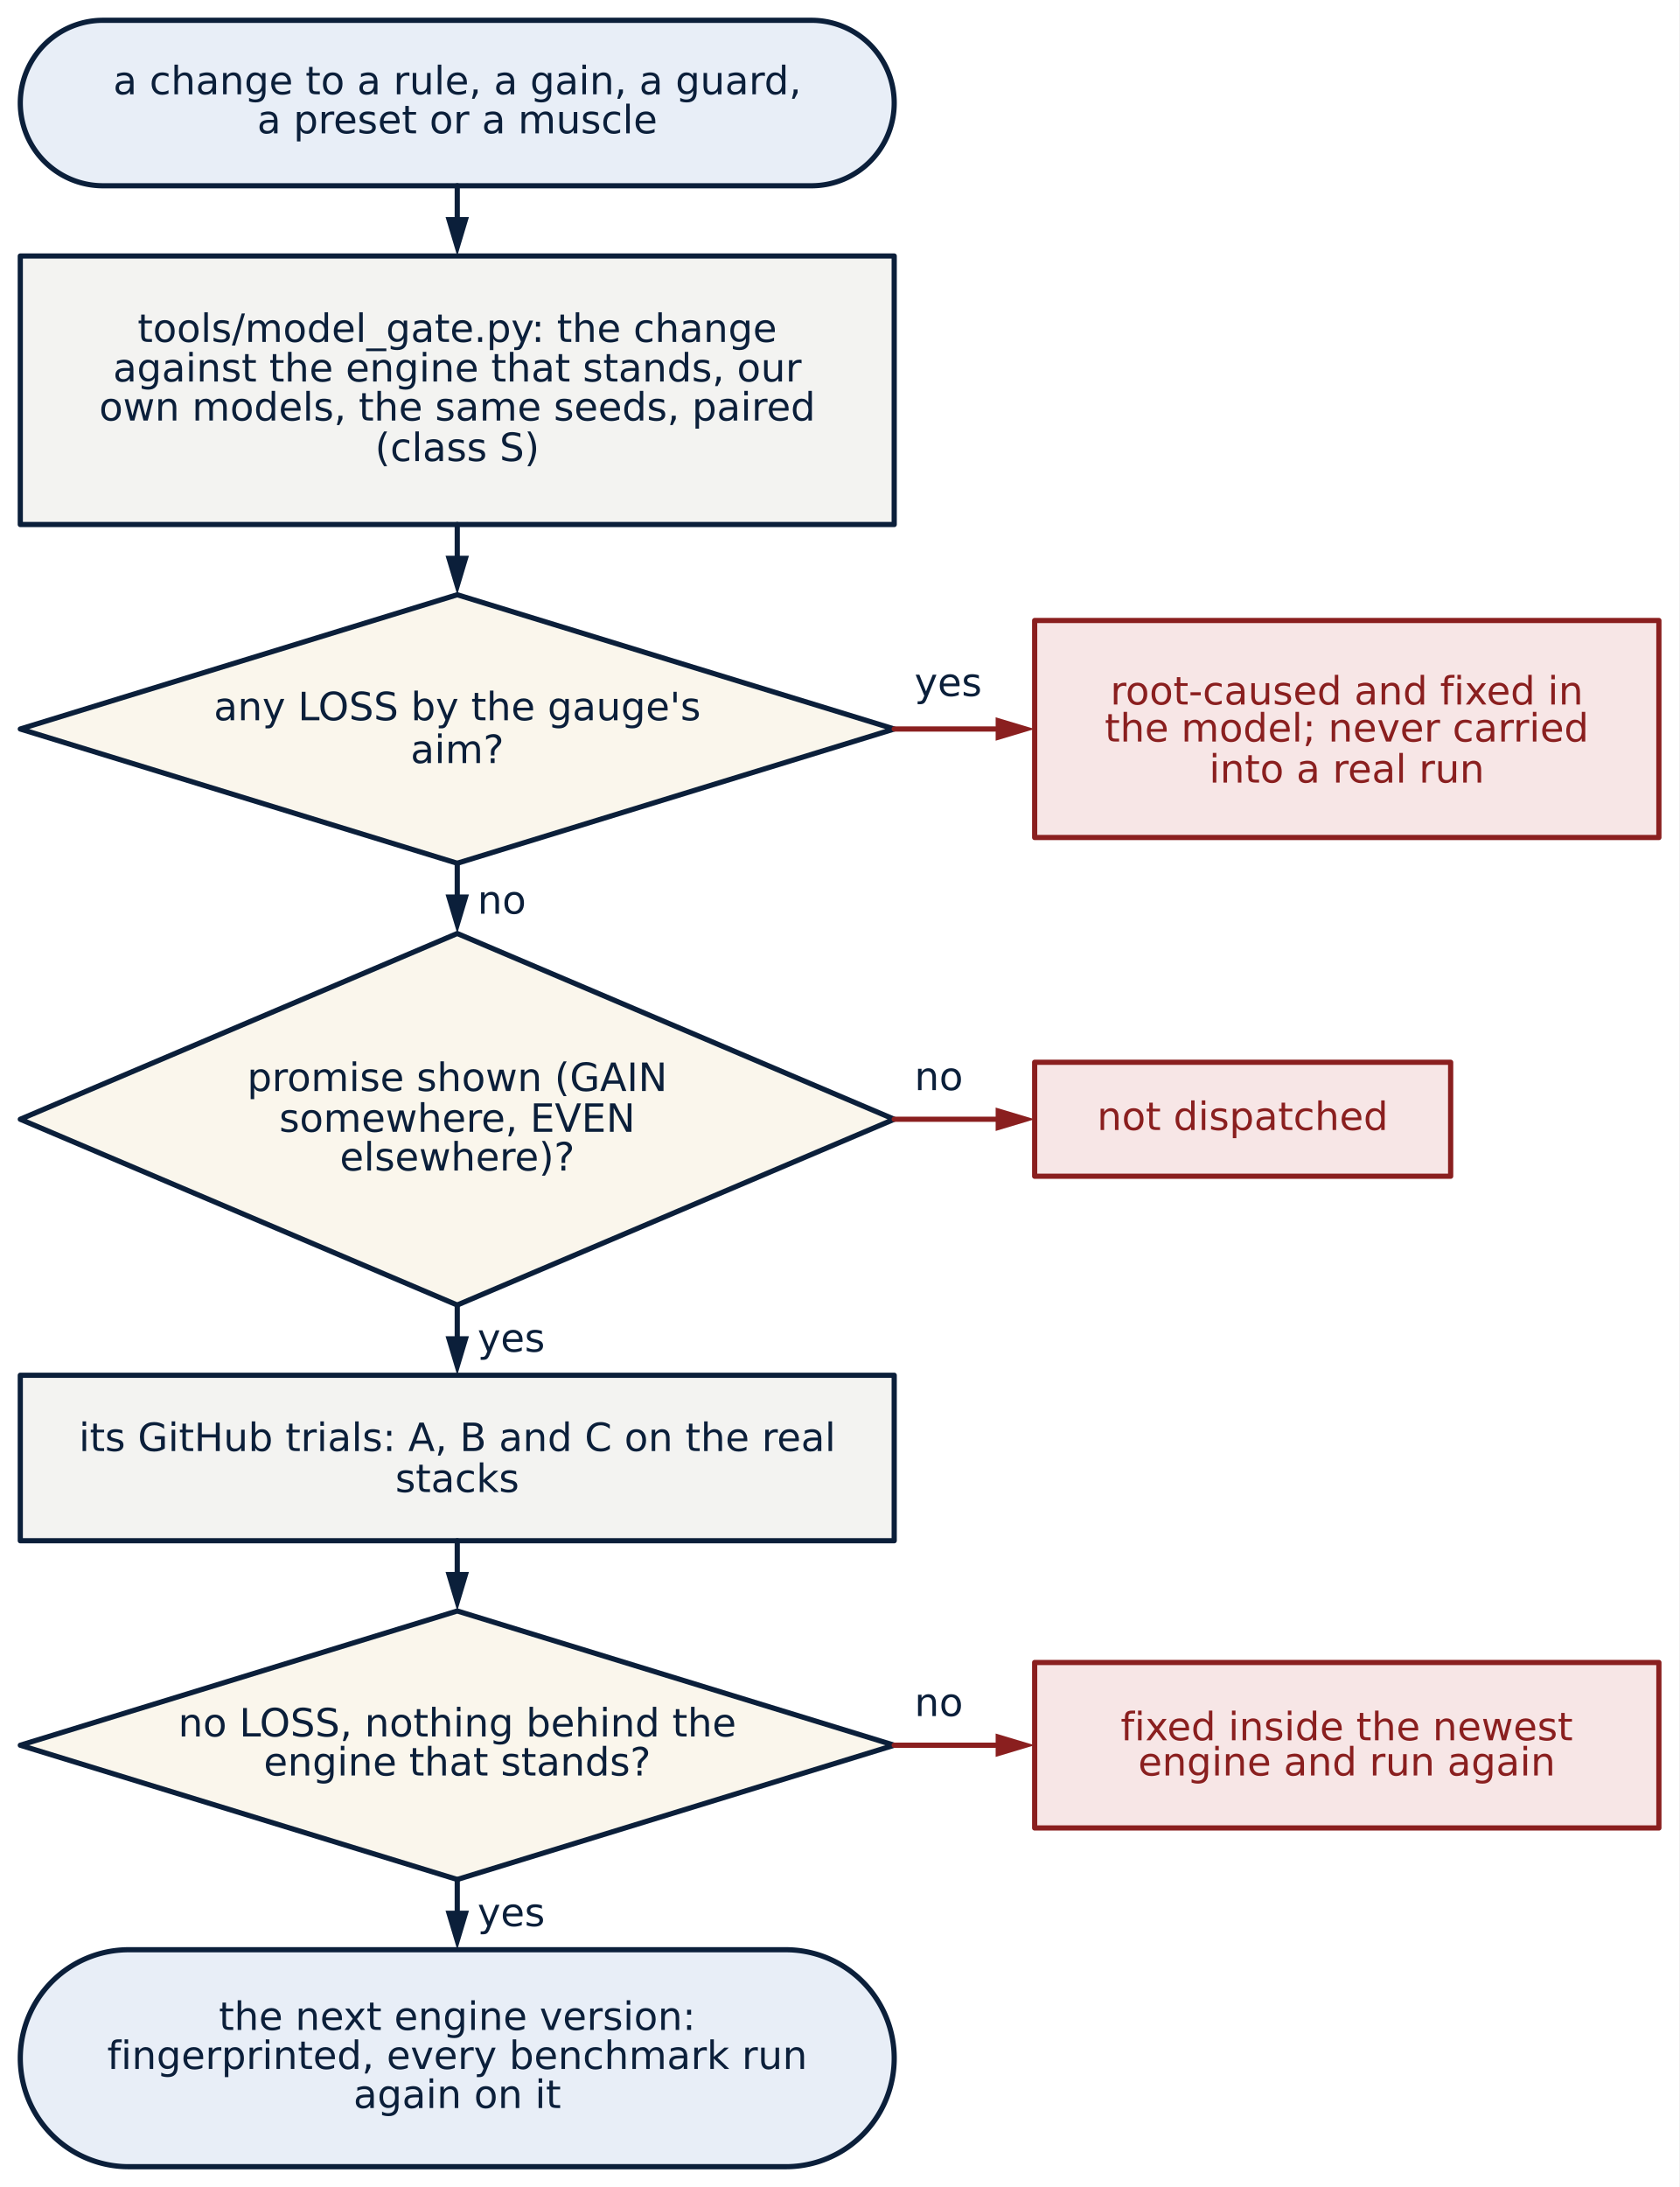
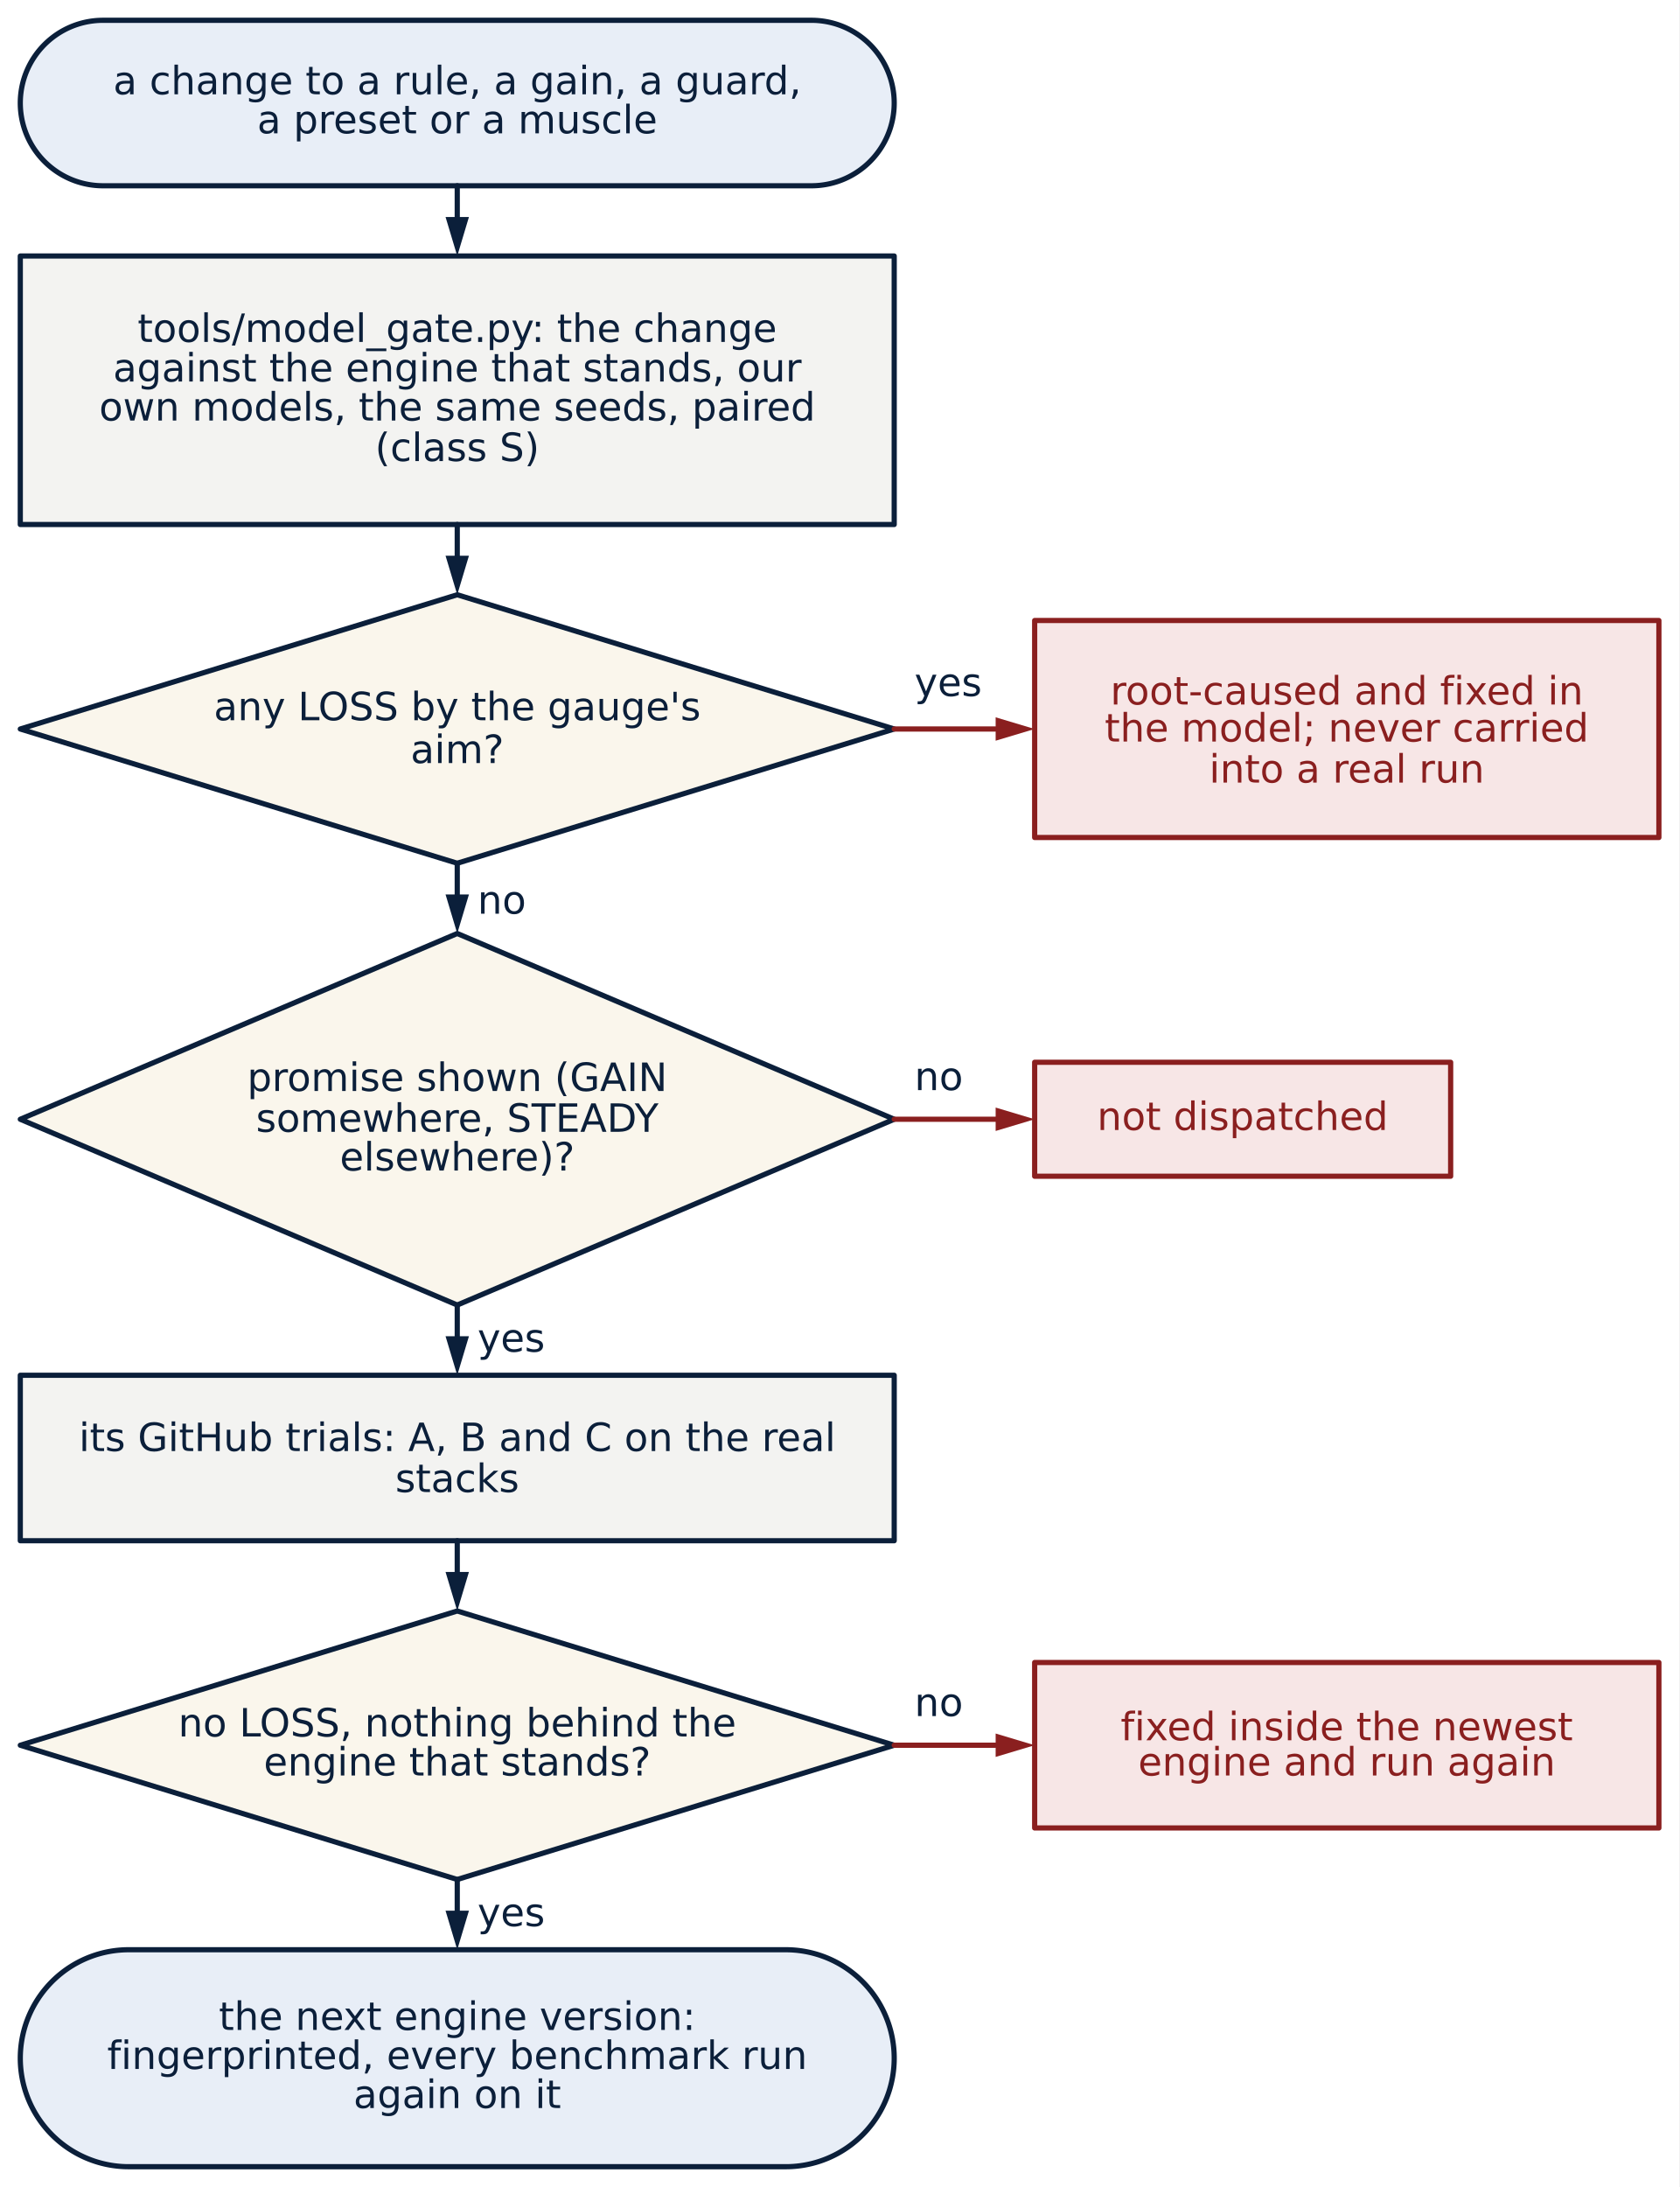
<svg xmlns="http://www.w3.org/2000/svg" width="387.36pt" height="504.36pt" viewBox="0 0 387.36 504.36" version="1.1">
  <defs>
    <style type="text/css">*{stroke-linejoin: round; stroke-linecap: butt}</style>
  </defs>
  <g id="figure_1">
    <g id="patch_1">
      <path d="M 0 504.36  L 387.36 504.36  L 387.36 0  L 0 0  z " style="fill: #ffffff" />
    </g>
    <g id="axes_1">
      <g id="patch_2">
        <path d="M 187.2 42.84  L 187.503 42.838  L 187.805 42.83  L 188.108 42.818  L 188.41 42.802  L 188.712 42.78  L 189.014 42.754  L 189.315 42.722  L 189.615 42.686  L 189.915 42.646  L 190.215 42.6  L 190.513 42.55  L 190.811 42.495  L 191.108 42.436  L 191.404 42.371  L 191.698 42.302  L 191.992 42.228  L 192.284 42.15  L 192.575 42.067  L 192.865 41.98  L 193.154 41.887  L 193.44 41.791  L 193.726 41.689  L 194.009 41.584  L 194.291 41.473  L 194.571 41.359  L 194.85 41.239  L 195.126 41.116  L 195.4 40.988  L 195.673 40.856  L 195.943 40.719  L 196.211 40.578  L 196.477 40.433  L 196.74 40.284  L 197.001 40.13  L 197.259 39.973  L 197.515 39.811  L 197.769 39.645  L 198.02 39.476  L 198.267 39.302  L 198.513 39.125  L 198.755 38.943  L 198.994 38.758  L 199.231 38.569  L 199.464 38.376  L 199.695 38.18  L 199.922 37.98  L 200.146 37.776  L 200.367 37.569  L 200.584 37.358  L 200.798 37.144  L 201.009 36.927  L 201.216 36.706  L 201.42 36.482  L 201.62 36.255  L 201.816 36.024  L 202.009 35.791  L 202.198 35.554  L 202.383 35.315  L 202.565 35.073  L 202.742 34.827  L 202.916 34.58  L 203.085 34.329  L 203.251 34.075  L 203.413 33.819  L 203.57 33.561  L 203.724 33.3  L 203.873 33.037  L 204.018 32.771  L 204.159 32.503  L 204.296 32.233  L 204.428 31.96  L 204.556 31.686  L 204.679 31.41  L 204.799 31.131  L 204.913 30.851  L 205.024 30.569  L 205.129 30.286  L 205.231 30  L 205.327 29.714  L 205.42 29.425  L 205.507 29.135  L 205.59 28.844  L 205.668 28.552  L 205.742 28.258  L 205.811 27.964  L 205.876 27.668  L 205.935 27.371  L 205.99 27.073  L 206.04 26.775  L 206.086 26.475  L 206.126 26.175  L 206.162 25.875  L 206.194 25.574  L 206.22 25.272  L 206.242 24.97  L 206.258 24.668  L 206.27 24.365  L 206.278 24.063  L 206.28 23.76  L 206.28 23.76  L 206.278 23.457  L 206.27 23.155  L 206.258 22.852  L 206.242 22.55  L 206.22 22.248  L 206.194 21.946  L 206.162 21.645  L 206.126 21.345  L 206.086 21.045  L 206.04 20.745  L 205.99 20.447  L 205.935 20.149  L 205.876 19.852  L 205.811 19.556  L 205.742 19.262  L 205.668 18.968  L 205.59 18.676  L 205.507 18.385  L 205.42 18.095  L 205.327 17.806  L 205.231 17.52  L 205.129 17.234  L 205.024 16.951  L 204.913 16.669  L 204.799 16.389  L 204.679 16.11  L 204.556 15.834  L 204.428 15.56  L 204.296 15.287  L 204.159 15.017  L 204.018 14.749  L 203.873 14.483  L 203.724 14.22  L 203.57 13.959  L 203.413 13.701  L 203.251 13.445  L 203.085 13.191  L 202.916 12.94  L 202.742 12.693  L 202.565 12.447  L 202.383 12.205  L 202.198 11.966  L 202.009 11.729  L 201.816 11.496  L 201.62 11.265  L 201.42 11.038  L 201.216 10.814  L 201.009 10.593  L 200.798 10.376  L 200.584 10.162  L 200.367 9.951  L 200.146 9.744  L 199.922 9.54  L 199.695 9.34  L 199.464 9.144  L 199.231 8.951  L 198.994 8.762  L 198.755 8.577  L 198.513 8.395  L 198.267 8.218  L 198.02 8.044  L 197.769 7.875  L 197.515 7.709  L 197.259 7.547  L 197.001 7.39  L 196.74 7.236  L 196.477 7.087  L 196.211 6.942  L 195.943 6.801  L 195.673 6.664  L 195.4 6.532  L 195.126 6.404  L 194.85 6.281  L 194.571 6.161  L 194.291 6.047  L 194.009 5.936  L 193.726 5.831  L 193.44 5.729  L 193.154 5.633  L 192.865 5.54  L 192.575 5.453  L 192.284 5.37  L 191.992 5.292  L 191.698 5.218  L 191.404 5.149  L 191.108 5.084  L 190.811 5.025  L 190.513 4.97  L 190.215 4.92  L 189.915 4.874  L 189.615 4.834  L 189.315 4.798  L 189.014 4.766  L 188.712 4.74  L 188.41 4.718  L 188.108 4.702  L 187.805 4.69  L 187.503 4.682  L 187.2 4.68  L 23.76 4.68  L 23.457 4.682  L 23.155 4.69  L 22.852 4.702  L 22.55 4.718  L 22.248 4.74  L 21.946 4.766  L 21.645 4.798  L 21.345 4.834  L 21.045 4.874  L 20.745 4.92  L 20.447 4.97  L 20.149 5.025  L 19.852 5.084  L 19.556 5.149  L 19.262 5.218  L 18.968 5.292  L 18.676 5.37  L 18.385 5.453  L 18.095 5.54  L 17.806 5.633  L 17.52 5.729  L 17.234 5.831  L 16.951 5.936  L 16.669 6.047  L 16.389 6.161  L 16.11 6.281  L 15.834 6.404  L 15.56 6.532  L 15.287 6.664  L 15.017 6.801  L 14.749 6.942  L 14.483 7.087  L 14.22 7.236  L 13.959 7.39  L 13.701 7.547  L 13.445 7.709  L 13.191 7.875  L 12.94 8.044  L 12.693 8.218  L 12.447 8.395  L 12.205 8.577  L 11.966 8.762  L 11.729 8.951  L 11.496 9.144  L 11.265 9.34  L 11.038 9.54  L 10.814 9.744  L 10.593 9.951  L 10.376 10.162  L 10.162 10.376  L 9.951 10.593  L 9.744 10.814  L 9.54 11.038  L 9.34 11.265  L 9.144 11.496  L 8.951 11.729  L 8.762 11.966  L 8.577 12.205  L 8.395 12.447  L 8.218 12.693  L 8.044 12.94  L 7.875 13.191  L 7.709 13.445  L 7.547 13.701  L 7.39 13.959  L 7.236 14.22  L 7.087 14.483  L 6.942 14.749  L 6.801 15.017  L 6.664 15.287  L 6.532 15.56  L 6.404 15.834  L 6.281 16.11  L 6.161 16.389  L 6.047 16.669  L 5.936 16.951  L 5.831 17.234  L 5.729 17.52  L 5.633 17.806  L 5.54 18.095  L 5.453 18.385  L 5.37 18.676  L 5.292 18.968  L 5.218 19.262  L 5.149 19.556  L 5.084 19.852  L 5.025 20.149  L 4.97 20.447  L 4.92 20.745  L 4.874 21.045  L 4.834 21.345  L 4.798 21.645  L 4.766 21.946  L 4.74 22.248  L 4.718 22.55  L 4.702 22.852  L 4.69 23.155  L 4.682 23.457  L 4.68 23.76  L 4.68 23.76  L 4.682 24.063  L 4.69 24.365  L 4.702 24.668  L 4.718 24.97  L 4.74 25.272  L 4.766 25.574  L 4.798 25.875  L 4.834 26.175  L 4.874 26.475  L 4.92 26.775  L 4.97 27.073  L 5.025 27.371  L 5.084 27.668  L 5.149 27.964  L 5.218 28.258  L 5.292 28.552  L 5.37 28.844  L 5.453 29.135  L 5.54 29.425  L 5.633 29.714  L 5.729 30  L 5.831 30.286  L 5.936 30.569  L 6.047 30.851  L 6.161 31.131  L 6.281 31.41  L 6.404 31.686  L 6.532 31.96  L 6.664 32.233  L 6.801 32.503  L 6.942 32.771  L 7.087 33.037  L 7.236 33.3  L 7.39 33.561  L 7.547 33.819  L 7.709 34.075  L 7.875 34.329  L 8.044 34.58  L 8.218 34.827  L 8.395 35.073  L 8.577 35.315  L 8.762 35.554  L 8.951 35.791  L 9.144 36.024  L 9.34 36.255  L 9.54 36.482  L 9.744 36.706  L 9.951 36.927  L 10.162 37.144  L 10.376 37.358  L 10.593 37.569  L 10.814 37.776  L 11.038 37.98  L 11.265 38.18  L 11.496 38.376  L 11.729 38.569  L 11.966 38.758  L 12.205 38.943  L 12.447 39.125  L 12.693 39.302  L 12.94 39.476  L 13.191 39.645  L 13.445 39.811  L 13.701 39.973  L 13.959 40.13  L 14.22 40.284  L 14.483 40.433  L 14.749 40.578  L 15.017 40.719  L 15.287 40.856  L 15.56 40.988  L 15.834 41.116  L 16.11 41.239  L 16.389 41.359  L 16.669 41.473  L 16.951 41.584  L 17.234 41.689  L 17.52 41.791  L 17.806 41.887  L 18.095 41.98  L 18.385 42.067  L 18.676 42.15  L 18.968 42.228  L 19.262 42.302  L 19.556 42.371  L 19.852 42.436  L 20.149 42.495  L 20.447 42.55  L 20.745 42.6  L 21.045 42.646  L 21.345 42.686  L 21.645 42.722  L 21.946 42.754  L 22.248 42.78  L 22.55 42.802  L 22.852 42.818  L 23.155 42.83  L 23.457 42.838  L 23.76 42.84  z " clip-path="url(#pc55cd1b4d2)" style="fill: #e8eef7; stroke: #0b1f3a; stroke-width: 1.2; stroke-linecap: round" />
      </g>
      <g id="patch_3">
        <path d="M 4.68 90  L 4.68 59.04  L 206.28 59.04  L 206.28 120.96  L 4.68 120.96  z " clip-path="url(#pc55cd1b4d2)" style="fill: #f3f3f1; stroke: #f3f3f1; stroke-linejoin: miter" />
      </g>
      <g id="patch_4">
        <path d="M 4.68 168.12  L 105.48 137.16  L 206.28 168.12  L 105.48 199.08  z " clip-path="url(#pc55cd1b4d2)" style="fill: #faf6ec; stroke: #0b1f3a; stroke-width: 1.2; stroke-linecap: round" />
      </g>
      <g id="patch_5">
        <path d="M 238.68 168.12  L 238.68 143.1  L 382.68 143.1  L 382.68 193.14  L 238.68 193.14  z " clip-path="url(#pc55cd1b4d2)" style="fill: #f7e6e6; stroke: #f7e6e6; stroke-linejoin: miter" />
      </g>
      <g id="patch_6">
        <path d="M 4.68 258.12  L 105.48 215.28  L 206.28 258.12  L 105.48 300.96  z " clip-path="url(#pc55cd1b4d2)" style="fill: #faf6ec; stroke: #0b1f3a; stroke-width: 1.2; stroke-linecap: round" />
      </g>
      <g id="patch_7">
        <path d="M 238.68 258.12  L 238.68 244.98  L 334.642 244.98  L 334.642 271.26  L 238.68 271.26  z " clip-path="url(#pc55cd1b4d2)" style="fill: #f7e6e6; stroke: #f7e6e6; stroke-linejoin: miter" />
      </g>
      <g id="patch_8">
        <path d="M 4.68 336.24  L 4.68 317.16  L 206.28 317.16  L 206.28 355.32  L 4.68 355.32  z " clip-path="url(#pc55cd1b4d2)" style="fill: #f3f3f1; stroke: #f3f3f1; stroke-linejoin: miter" />
      </g>
      <g id="patch_9">
        <path d="M 4.68 402.48  L 105.48 371.52  L 206.28 402.48  L 105.48 433.44  z " clip-path="url(#pc55cd1b4d2)" style="fill: #faf6ec; stroke: #0b1f3a; stroke-width: 1.2; stroke-linecap: round" />
      </g>
      <g id="patch_10">
        <path d="M 238.68 402.48  L 238.68 383.4  L 382.68 383.4  L 382.68 421.56  L 238.68 421.56  z " clip-path="url(#pc55cd1b4d2)" style="fill: #f7e6e6; stroke: #f7e6e6; stroke-linejoin: miter" />
      </g>
      <g id="patch_11">
        <path d="M 181.26 499.68  L 181.657 499.677  L 182.054 499.667  L 182.451 499.652  L 182.847 499.63  L 183.243 499.601  L 183.638 499.567  L 184.033 499.526  L 184.427 499.479  L 184.821 499.425  L 185.213 499.366  L 185.605 499.3  L 185.995 499.228  L 186.384 499.15  L 186.772 499.065  L 187.159 498.975  L 187.544 498.878  L 187.927 498.775  L 188.309 498.667  L 188.689 498.552  L 189.067 498.431  L 189.443 498.304  L 189.817 498.171  L 190.189 498.032  L 190.559 497.888  L 190.926 497.737  L 191.291 497.581  L 191.654 497.419  L 192.013 497.251  L 192.371 497.078  L 192.725 496.899  L 193.076 496.714  L 193.425 496.524  L 193.77 496.328  L 194.112 496.127  L 194.451 495.92  L 194.787 495.708  L 195.119 495.491  L 195.448 495.268  L 195.773 495.041  L 196.095 494.808  L 196.412 494.57  L 196.726 494.327  L 197.036 494.079  L 197.343 493.826  L 197.645 493.569  L 197.943 493.307  L 198.236 493.039  L 198.526 492.768  L 198.811 492.492  L 199.092 492.211  L 199.368 491.926  L 199.639 491.636  L 199.907 491.343  L 200.169 491.045  L 200.426 490.743  L 200.679 490.436  L 200.927 490.126  L 201.17 489.812  L 201.408 489.495  L 201.641 489.173  L 201.868 488.848  L 202.091 488.519  L 202.308 488.187  L 202.52 487.851  L 202.727 487.512  L 202.928 487.17  L 203.124 486.825  L 203.314 486.476  L 203.499 486.125  L 203.678 485.771  L 203.851 485.413  L 204.019 485.054  L 204.181 484.691  L 204.337 484.326  L 204.488 483.959  L 204.632 483.589  L 204.771 483.217  L 204.904 482.843  L 205.031 482.467  L 205.152 482.089  L 205.267 481.709  L 205.375 481.327  L 205.478 480.944  L 205.575 480.559  L 205.665 480.172  L 205.75 479.784  L 205.828 479.395  L 205.9 479.005  L 205.966 478.613  L 206.025 478.221  L 206.079 477.827  L 206.126 477.433  L 206.167 477.038  L 206.201 476.643  L 206.23 476.247  L 206.252 475.851  L 206.267 475.454  L 206.277 475.057  L 206.28 474.66  L 206.28 474.66  L 206.277 474.263  L 206.267 473.866  L 206.252 473.469  L 206.23 473.073  L 206.201 472.677  L 206.167 472.282  L 206.126 471.887  L 206.079 471.493  L 206.025 471.099  L 205.966 470.707  L 205.9 470.315  L 205.828 469.925  L 205.75 469.536  L 205.665 469.148  L 205.575 468.761  L 205.478 468.376  L 205.375 467.993  L 205.267 467.611  L 205.152 467.231  L 205.031 466.853  L 204.904 466.477  L 204.771 466.103  L 204.632 465.731  L 204.488 465.361  L 204.337 464.994  L 204.181 464.629  L 204.019 464.266  L 203.851 463.907  L 203.678 463.549  L 203.499 463.195  L 203.314 462.844  L 203.124 462.495  L 202.928 462.15  L 202.727 461.808  L 202.52 461.469  L 202.308 461.133  L 202.091 460.801  L 201.868 460.472  L 201.641 460.147  L 201.408 459.825  L 201.17 459.508  L 200.927 459.194  L 200.679 458.884  L 200.426 458.577  L 200.169 458.275  L 199.907 457.977  L 199.639 457.684  L 199.368 457.394  L 199.092 457.109  L 198.811 456.828  L 198.526 456.552  L 198.236 456.281  L 197.943 456.013  L 197.645 455.751  L 197.343 455.494  L 197.036 455.241  L 196.726 454.993  L 196.412 454.75  L 196.095 454.512  L 195.773 454.279  L 195.448 454.052  L 195.119 453.829  L 194.787 453.612  L 194.451 453.4  L 194.112 453.193  L 193.77 452.992  L 193.425 452.796  L 193.076 452.606  L 192.725 452.421  L 192.371 452.242  L 192.013 452.069  L 191.654 451.901  L 191.291 451.739  L 190.926 451.583  L 190.559 451.432  L 190.189 451.288  L 189.817 451.149  L 189.443 451.016  L 189.067 450.889  L 188.689 450.768  L 188.309 450.653  L 187.927 450.545  L 187.544 450.442  L 187.159 450.345  L 186.772 450.255  L 186.384 450.17  L 185.995 450.092  L 185.605 450.02  L 185.213 449.954  L 184.821 449.895  L 184.427 449.841  L 184.033 449.794  L 183.638 449.753  L 183.243 449.719  L 182.847 449.69  L 182.451 449.668  L 182.054 449.653  L 181.657 449.643  L 181.26 449.64  L 29.7 449.64  L 29.303 449.643  L 28.906 449.653  L 28.509 449.668  L 28.113 449.69  L 27.717 449.719  L 27.322 449.753  L 26.927 449.794  L 26.533 449.841  L 26.139 449.895  L 25.747 449.954  L 25.355 450.02  L 24.965 450.092  L 24.576 450.17  L 24.188 450.255  L 23.801 450.345  L 23.416 450.442  L 23.033 450.545  L 22.651 450.653  L 22.271 450.768  L 21.893 450.889  L 21.517 451.016  L 21.143 451.149  L 20.771 451.288  L 20.401 451.432  L 20.034 451.583  L 19.669 451.739  L 19.306 451.901  L 18.947 452.069  L 18.589 452.242  L 18.235 452.421  L 17.884 452.606  L 17.535 452.796  L 17.19 452.992  L 16.848 453.193  L 16.509 453.4  L 16.173 453.612  L 15.841 453.829  L 15.512 454.052  L 15.187 454.279  L 14.865 454.512  L 14.548 454.75  L 14.234 454.993  L 13.924 455.241  L 13.617 455.494  L 13.315 455.751  L 13.017 456.013  L 12.724 456.281  L 12.434 456.552  L 12.149 456.828  L 11.868 457.109  L 11.592 457.394  L 11.321 457.684  L 11.053 457.977  L 10.791 458.275  L 10.534 458.577  L 10.281 458.884  L 10.033 459.194  L 9.79 459.508  L 9.552 459.825  L 9.319 460.147  L 9.092 460.472  L 8.869 460.801  L 8.652 461.133  L 8.44 461.469  L 8.233 461.808  L 8.032 462.15  L 7.836 462.495  L 7.646 462.844  L 7.461 463.195  L 7.282 463.549  L 7.109 463.907  L 6.941 464.266  L 6.779 464.629  L 6.623 464.994  L 6.472 465.361  L 6.328 465.731  L 6.189 466.103  L 6.056 466.477  L 5.929 466.853  L 5.808 467.231  L 5.693 467.611  L 5.585 467.993  L 5.482 468.376  L 5.385 468.761  L 5.295 469.148  L 5.21 469.536  L 5.132 469.925  L 5.06 470.315  L 4.994 470.707  L 4.935 471.099  L 4.881 471.493  L 4.834 471.887  L 4.793 472.282  L 4.759 472.677  L 4.73 473.073  L 4.708 473.469  L 4.693 473.866  L 4.683 474.263  L 4.68 474.66  L 4.68 474.66  L 4.683 475.057  L 4.693 475.454  L 4.708 475.851  L 4.73 476.247  L 4.759 476.643  L 4.793 477.038  L 4.834 477.433  L 4.881 477.827  L 4.935 478.221  L 4.994 478.613  L 5.06 479.005  L 5.132 479.395  L 5.21 479.784  L 5.295 480.172  L 5.385 480.559  L 5.482 480.944  L 5.585 481.327  L 5.693 481.709  L 5.808 482.089  L 5.929 482.467  L 6.056 482.843  L 6.189 483.217  L 6.328 483.589  L 6.472 483.959  L 6.623 484.326  L 6.779 484.691  L 6.941 485.054  L 7.109 485.413  L 7.282 485.771  L 7.461 486.125  L 7.646 486.476  L 7.836 486.825  L 8.032 487.17  L 8.233 487.512  L 8.44 487.851  L 8.652 488.187  L 8.869 488.519  L 9.092 488.848  L 9.319 489.173  L 9.552 489.495  L 9.79 489.812  L 10.033 490.126  L 10.281 490.436  L 10.534 490.743  L 10.791 491.045  L 11.053 491.343  L 11.321 491.636  L 11.592 491.926  L 11.868 492.211  L 12.149 492.492  L 12.434 492.768  L 12.724 493.039  L 13.017 493.307  L 13.315 493.569  L 13.617 493.826  L 13.924 494.079  L 14.234 494.327  L 14.548 494.57  L 14.865 494.808  L 15.187 495.041  L 15.512 495.268  L 15.841 495.491  L 16.173 495.708  L 16.509 495.92  L 16.848 496.127  L 17.19 496.328  L 17.535 496.524  L 17.884 496.714  L 18.235 496.899  L 18.589 497.078  L 18.947 497.251  L 19.306 497.419  L 19.669 497.581  L 20.034 497.737  L 20.401 497.888  L 20.771 498.032  L 21.143 498.171  L 21.517 498.304  L 21.893 498.431  L 22.271 498.552  L 22.651 498.667  L 23.033 498.775  L 23.416 498.878  L 23.801 498.975  L 24.188 499.065  L 24.576 499.15  L 24.965 499.228  L 25.355 499.3  L 25.747 499.366  L 26.139 499.425  L 26.533 499.479  L 26.927 499.526  L 27.322 499.567  L 27.717 499.601  L 28.113 499.63  L 28.509 499.652  L 28.906 499.667  L 29.303 499.677  L 29.7 499.68  z " clip-path="url(#pc55cd1b4d2)" style="fill: #e8eef7; stroke: #0b1f3a; stroke-width: 1.2; stroke-linecap: round" />
      </g>
      <g id="line2d_1">
        <path d="M 4.68 90  L 4.68 59.04  L 206.28 59.04  L 206.28 120.96  L 4.68 120.96  L 4.68 90  " clip-path="url(#pc55cd1b4d2)" style="fill: none; stroke: #0b1f3a; stroke-width: 1.2; stroke-linecap: round" />
      </g>
      <g id="line2d_2">
        <path d="M 105.48 42.84  L 105.48 50.94  L 105.48 50.04  " clip-path="url(#pc55cd1b4d2)" style="fill: none; stroke: #0b1f3a; stroke-width: 1.2; stroke-linecap: round" />
      </g>
      <g id="patch_12">
        <path d="M 108.18 50.04  L 105.48 59.04  L 102.78 50.04  z " clip-path="url(#pc55cd1b4d2)" style="fill: #0b1f3a" />
      </g>
      <g id="line2d_3">
        <path d="M 105.48 120.96  L 105.48 129.06  L 105.48 128.16  " clip-path="url(#pc55cd1b4d2)" style="fill: none; stroke: #0b1f3a; stroke-width: 1.2; stroke-linecap: round" />
      </g>
      <g id="patch_13">
        <path d="M 108.18 128.16  L 105.48 137.16  L 102.78 128.16  z " clip-path="url(#pc55cd1b4d2)" style="fill: #0b1f3a" />
      </g>
      <g id="line2d_4">
        <path d="M 238.68 168.12  L 238.68 143.1  L 382.68 143.1  L 382.68 193.14  L 238.68 193.14  L 238.68 168.12  " clip-path="url(#pc55cd1b4d2)" style="fill: none; stroke: #8a1f1f; stroke-width: 1.2; stroke-linecap: round" />
      </g>
      <g id="line2d_5">
        <path d="M 206.28 168.12  L 222.48 168.12  L 229.68 168.12  " clip-path="url(#pc55cd1b4d2)" style="fill: none; stroke: #8a1f1f; stroke-width: 1.2; stroke-linecap: round" />
      </g>
      <g id="patch_14">
        <path d="M 229.68 165.42  L 238.68 168.12  L 229.68 170.82  z " clip-path="url(#pc55cd1b4d2)" style="fill: #8a1f1f" />
      </g>
      <g id="line2d_6">
        <path d="M 105.48 199.08  L 105.48 207.18  L 105.48 206.28  " clip-path="url(#pc55cd1b4d2)" style="fill: none; stroke: #0b1f3a; stroke-width: 1.2; stroke-linecap: round" />
      </g>
      <g id="patch_15">
        <path d="M 108.18 206.28  L 105.48 215.28  L 102.78 206.28  z " clip-path="url(#pc55cd1b4d2)" style="fill: #0b1f3a" />
      </g>
      <g id="line2d_7">
        <path d="M 238.68 258.12  L 238.68 244.98  L 334.642 244.98  L 334.642 271.26  L 238.68 271.26  L 238.68 258.12  " clip-path="url(#pc55cd1b4d2)" style="fill: none; stroke: #8a1f1f; stroke-width: 1.2; stroke-linecap: round" />
      </g>
      <g id="line2d_8">
        <path d="M 206.28 258.12  L 222.48 258.12  L 229.68 258.12  " clip-path="url(#pc55cd1b4d2)" style="fill: none; stroke: #8a1f1f; stroke-width: 1.2; stroke-linecap: round" />
      </g>
      <g id="patch_16">
        <path d="M 229.68 255.42  L 238.68 258.12  L 229.68 260.82  z " clip-path="url(#pc55cd1b4d2)" style="fill: #8a1f1f" />
      </g>
      <g id="line2d_9">
        <path d="M 4.68 336.24  L 4.68 317.16  L 206.28 317.16  L 206.28 355.32  L 4.68 355.32  L 4.68 336.24  " clip-path="url(#pc55cd1b4d2)" style="fill: none; stroke: #0b1f3a; stroke-width: 1.2; stroke-linecap: round" />
      </g>
      <g id="line2d_10">
        <path d="M 105.48 300.96  L 105.48 309.06  L 105.48 308.16  " clip-path="url(#pc55cd1b4d2)" style="fill: none; stroke: #0b1f3a; stroke-width: 1.2; stroke-linecap: round" />
      </g>
      <g id="patch_17">
        <path d="M 108.18 308.16  L 105.48 317.16  L 102.78 308.16  z " clip-path="url(#pc55cd1b4d2)" style="fill: #0b1f3a" />
      </g>
      <g id="line2d_11">
        <path d="M 105.48 355.32  L 105.48 363.42  L 105.48 362.52  " clip-path="url(#pc55cd1b4d2)" style="fill: none; stroke: #0b1f3a; stroke-width: 1.2; stroke-linecap: round" />
      </g>
      <g id="patch_18">
        <path d="M 108.18 362.52  L 105.48 371.52  L 102.78 362.52  z " clip-path="url(#pc55cd1b4d2)" style="fill: #0b1f3a" />
      </g>
      <g id="line2d_12">
        <path d="M 238.68 402.48  L 238.68 383.4  L 382.68 383.4  L 382.68 421.56  L 238.68 421.56  L 238.68 402.48  " clip-path="url(#pc55cd1b4d2)" style="fill: none; stroke: #8a1f1f; stroke-width: 1.2; stroke-linecap: round" />
      </g>
      <g id="line2d_13">
        <path d="M 206.28 402.48  L 222.48 402.48  L 229.68 402.48  " clip-path="url(#pc55cd1b4d2)" style="fill: none; stroke: #8a1f1f; stroke-width: 1.2; stroke-linecap: round" />
      </g>
      <g id="patch_19">
        <path d="M 229.68 399.78  L 238.68 402.48  L 229.68 405.18  z " clip-path="url(#pc55cd1b4d2)" style="fill: #8a1f1f" />
      </g>
      <g id="line2d_14">
        <path d="M 105.48 433.44  L 105.48 441.54  L 105.48 440.64  " clip-path="url(#pc55cd1b4d2)" style="fill: none; stroke: #0b1f3a; stroke-width: 1.2; stroke-linecap: round" />
      </g>
      <g id="patch_20">
        <path d="M 108.18 440.64  L 105.48 449.64  L 102.78 440.64  z " clip-path="url(#pc55cd1b4d2)" style="fill: #0b1f3a" />
      </g>
      <g id="text_1">
        <text style="font-size: 9px; font-family: 'DejaVu Sans'; fill: #0b1f3a" transform="translate(26.10703 21.74344)">a change to a rule, a gain, a guard,</text>
        <text style="font-size: 9px; font-family: 'DejaVu Sans'; fill: #0b1f3a" transform="translate(59.31422 30.74344)">a preset or a muscle</text>
      </g>
      <g id="text_2">
        <text style="font-size: 9px; font-family: 'DejaVu Sans'; fill: #0b1f3a" transform="translate(31.74328 78.85828)">tools/model_gate.py: the change</text>
        <text style="font-size: 9px; font-family: 'DejaVu Sans'; fill: #0b1f3a" transform="translate(26.07117 87.98344)">against the engine that stands, our</text>
        <text style="font-size: 9px; font-family: 'DejaVu Sans'; fill: #0b1f3a" transform="translate(22.86352 96.98344)">own models, the same seeds, paired</text>
        <text style="font-size: 9px; font-family: 'DejaVu Sans'; fill: #0b1f3a" transform="translate(86.51109 106.3259)">(class S)</text>
      </g>
      <g id="text_3">
        <text style="font-size: 9px; font-family: 'DejaVu Sans'; text-anchor: start; fill: #0b1f3a" x="110.16" y="210.716" transform="rotate(-0 110.16 210.716)">no</text>
      </g>
      <g id="text_4">
        <text style="font-size: 9px; font-family: 'DejaVu Sans'; text-anchor: start; fill: #0b1f3a" x="210.96" y="160.524" transform="rotate(-0 210.96 160.5241)">yes</text>
      </g>
      <g id="text_5">
        <text style="font-size: 9px; font-family: 'DejaVu Sans'; fill: #0b1f3a" transform="translate(49.30523 166.1034)">any LOSS by the gauge's</text>
        <text style="font-size: 9px; font-family: 'DejaVu Sans'; fill: #0b1f3a" transform="translate(94.70039 175.9753)">aim?</text>
      </g>
      <g id="text_6">
        <text style="font-size: 9px; font-family: 'DejaVu Sans'; fill: #8a1f1f" transform="translate(256.1372 162.4753)">root-caused and fixed in</text>
        <text style="font-size: 9px; font-family: 'DejaVu Sans'; fill: #8a1f1f" transform="translate(254.8441 171.0162)">the model; never carried</text>
        <text style="font-size: 9px; font-family: 'DejaVu Sans'; fill: #8a1f1f" transform="translate(278.9311 180.4753)">into a real run</text>
      </g>
      <g id="text_7">
        <text style="font-size: 9px; font-family: 'DejaVu Sans'; text-anchor: start; fill: #0b1f3a" x="110.16" y="311.724" transform="rotate(-0 110.16 311.7241)">yes</text>
      </g>
      <g id="text_8">
        <text style="font-size: 9px; font-family: 'DejaVu Sans'; text-anchor: start; fill: #0b1f3a" x="210.96" y="251.396" transform="rotate(-0 210.96 251.396)">no</text>
      </g>
      <g id="text_9">
        <text style="font-size: 9px; font-family: 'DejaVu Sans'; fill: #0b1f3a" transform="translate(57.0157 251.6034)">promise shown (GAIN</text>
-         <text style="font-size: 9px; font-family: 'DejaVu Sans'; fill: #0b1f3a" transform="translate(64.4175 261.0162)">somewhere, EVEN</text>
+         <text style="font-size: 9px; font-family: 'DejaVu Sans'; fill: #0b1f3a" transform="translate(59.05477 261.0162)">somewhere, STEADY</text>
        <text style="font-size: 9px; font-family: 'DejaVu Sans'; fill: #0b1f3a" transform="translate(78.38297 269.9459)">elsewhere)?</text>
      </g>
      <g id="text_10">
        <text style="font-size: 9px; font-family: 'DejaVu Sans'; text-anchor: middle; fill: #8a1f1f" x="286.661" y="260.603" transform="rotate(-0 286.6612 260.6034)">not dispatched</text>
      </g>
      <g id="text_11">
        <text style="font-size: 9px; font-family: 'DejaVu Sans'; fill: #0b1f3a" transform="translate(18.2018 334.6362)">its GitHub trials: A, B and C on the real</text>
        <text style="font-size: 9px; font-family: 'DejaVu Sans'; fill: #0b1f3a" transform="translate(91.18969 344.0953)">stacks</text>
      </g>
      <g id="text_12">
        <text style="font-size: 9px; font-family: 'DejaVu Sans'; text-anchor: start; fill: #0b1f3a" x="110.16" y="444.204" transform="rotate(-0 110.16 444.2041)">yes</text>
      </g>
      <g id="text_13">
        <text style="font-size: 9px; font-family: 'DejaVu Sans'; text-anchor: start; fill: #0b1f3a" x="210.96" y="395.756" transform="rotate(-0 210.96 395.756)">no</text>
      </g>
      <g id="text_14">
        <text style="font-size: 9px; font-family: 'DejaVu Sans'; fill: #0b1f3a" transform="translate(41.11945 400.4634)">no LOSS, nothing behind the</text>
        <text style="font-size: 9px; font-family: 'DejaVu Sans'; fill: #0b1f3a" transform="translate(60.82594 409.4634)">engine that stands?</text>
      </g>
      <g id="text_15">
        <text style="font-size: 9px; font-family: 'DejaVu Sans'; fill: #8a1f1f" transform="translate(258.5194 401.3353)">fixed inside the newest</text>
        <text style="font-size: 9px; font-family: 'DejaVu Sans'; fill: #8a1f1f" transform="translate(262.5469 409.4634)">engine and run again</text>
      </g>
      <g id="text_16">
        <text style="font-size: 9px; font-family: 'DejaVu Sans'; fill: #0b1f3a" transform="translate(50.48859 468.1434)">the next engine version:</text>
        <text style="font-size: 9px; font-family: 'DejaVu Sans'; fill: #0b1f3a" transform="translate(24.73031 477.1434)">fingerprinted, every benchmark run</text>
        <text style="font-size: 9px; font-family: 'DejaVu Sans'; fill: #0b1f3a" transform="translate(81.52594 486.1434)">again on it</text>
      </g>
    </g>
  </g>
  <defs>
    <clipPath id="pc55cd1b4d2">
      <rect x="0" y="0" width="387.36" height="504.36" />
    </clipPath>
  </defs>
</svg>
